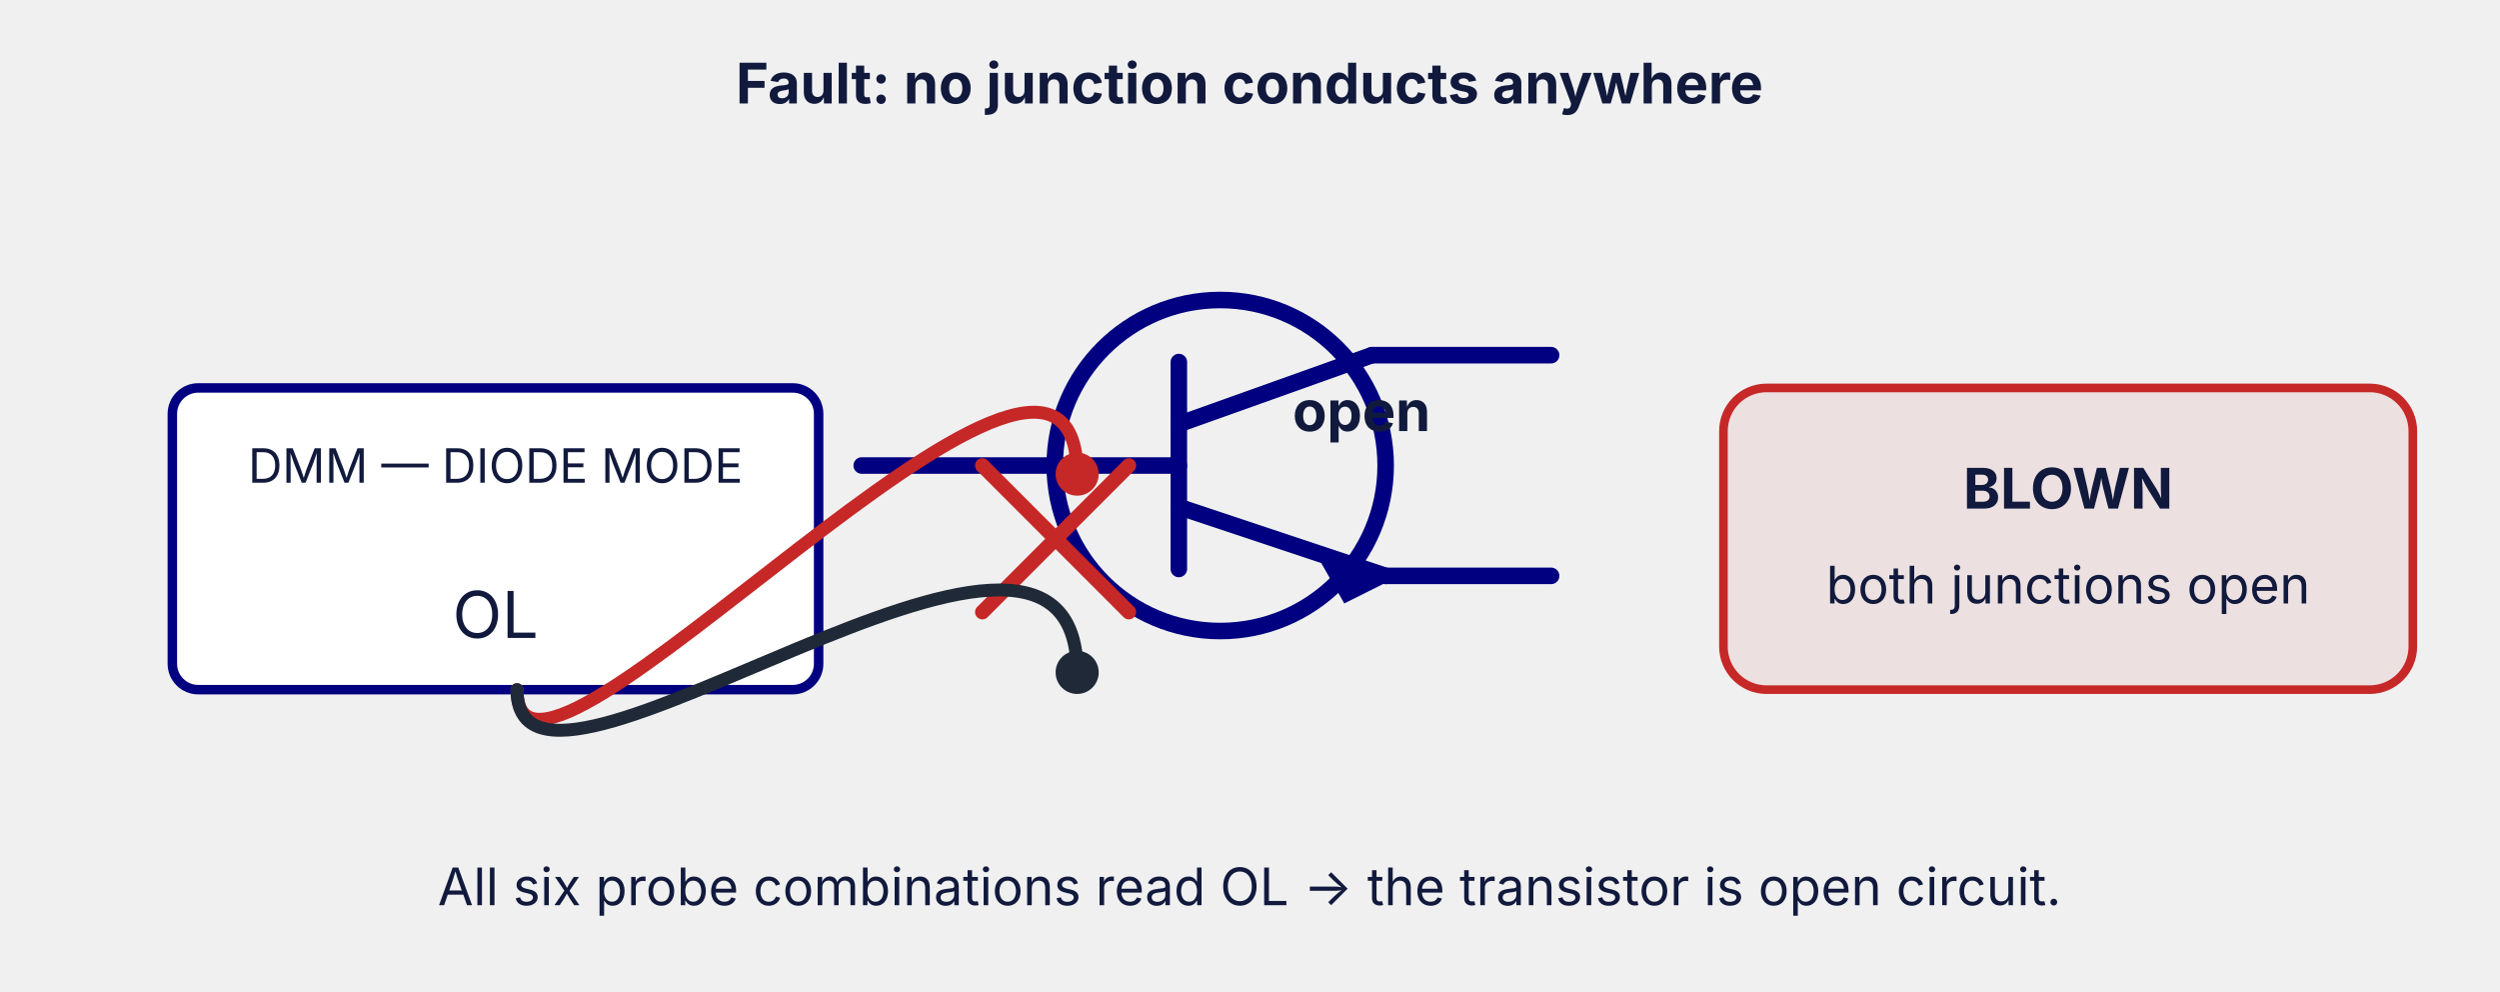
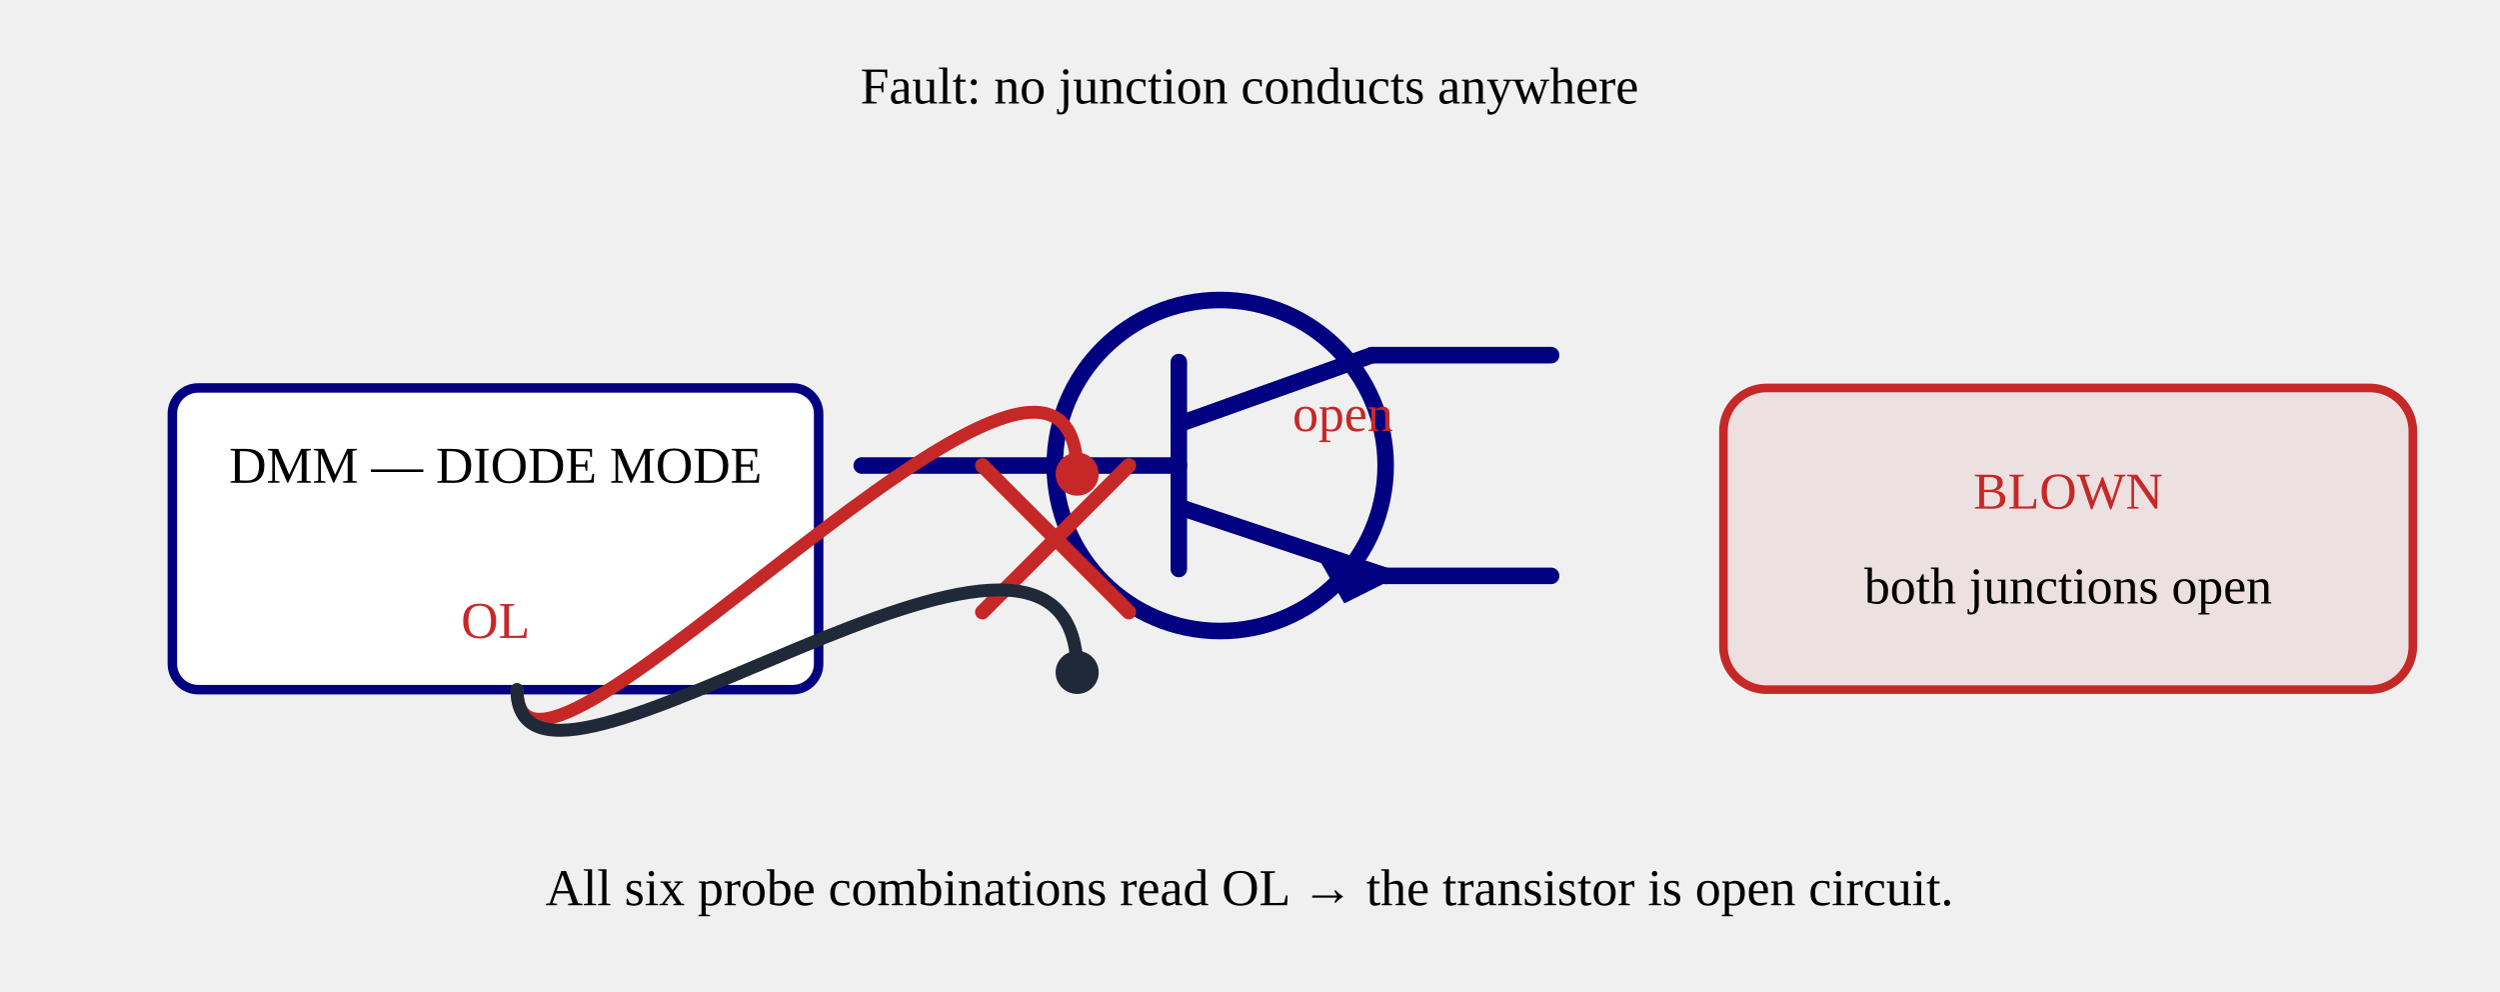
- <svg xmlns="http://www.w3.org/2000/svg" class="diagram-svg" width="580" height="230" viewBox="0 0 580 230" preserveAspectRatio="xMidYMid meet" role="img" aria-label="Faulty BJT: both junctions open, so every probe combination reads OL">
-   <style>
-  text{font-family:Inter,Arial,Helvetica,sans-serif;fill:#111a3d}
-  .gl{stroke:#c3cad9;stroke-width:1}.ax{stroke:#7d89a8;stroke-width:1.3}
-  .ac{fill:none;stroke:#B08A1B;stroke-width:2.2}
-  .t11{font-size:11px}.t12{font-size:12px}.t13{font-size:13px}.t15{font-size:15px}
-  .tb{font-size:13px;font-weight:700}.tg{font-size:13px;font-weight:700;fill:#7a5f0a}
-  .l{fill:none;stroke:#010080;stroke-width:2.4;stroke-linecap:round;stroke-linejoin:round}
-  .w{fill:none;stroke:#010080;stroke-width:2.8;stroke-linejoin:round;stroke-linecap:round}
-  .w2{fill:none;stroke:#a52a2a;stroke-width:2.6;stroke-linejoin:round;stroke-linecap:round}
-  .dm{fill:none;stroke:#010080;stroke-width:1.5;stroke-dasharray:5 4}
-  .dg{fill:none;stroke:#1e7a45;stroke-width:1.5;stroke-dasharray:6 4}
- </style>
+ <svg xmlns="http://www.w3.org/2000/svg" class="diagram-svg" viewBox="0 0 580 230" preserveAspectRatio="xMidYMid meet" role="img">
  <text class="tb" x="290" y="24" text-anchor="middle">Fault: no junction conducts anywhere</text>
  <g transform="translate(200,60) scale(1.6)">
    <g fill="none" stroke="#010080" stroke-width="2.4" stroke-linecap="round" stroke-linejoin="round">
      <circle cx="52" cy="30" r="24" />
      <path d="M0,30 H46" />
      <path d="M46,15 V45" />
      <path d="M46,24 L74,14" />
      <path d="M74,14 H100" />
      <path d="M46,36 L76,46" />
      <path d="M76,46 H100" />
      <polygon points="78,46 66,43 70,50" fill="#010080" stroke="none" />
    </g>
  </g>
  <line x1="228" y1="108" x2="262" y2="142" stroke="#C62828" stroke-width="3.4" stroke-linecap="round" />
  <line x1="262" y1="108" x2="228" y2="142" stroke="#C62828" stroke-width="3.4" stroke-linecap="round" />
  <text class="tb" x="300" y="100" fill="#C62828">open</text>
  <rect x="40" y="90" width="150" height="70" rx="6" fill="#ffffff" stroke="#010080" stroke-width="2.2" />
  <text class="t11" x="115" y="112" text-anchor="middle">DMM — DIODE MODE</text>
  <text class="t15" x="115" y="148" text-anchor="middle" fill="#C62828">OL</text>
  <path d="M120,160 C120,200 250,50 250,110" fill="none" stroke="#C62828" stroke-width="3" stroke-linecap="round" />
  <circle cx="250" cy="110" r="5" fill="#C62828" />
  <text class="tb" x="240" y="115" text-anchor="end" fill="#C62828" />
  <path d="M120,160 C120,200 250,96 250,156" fill="none" stroke="#1f2937" stroke-width="3" stroke-linecap="round" />
  <circle cx="250" cy="156" r="5" fill="#1f2937" />
  <text class="tb" x="260" y="161" text-anchor="start" fill="#1f2937" />
  <rect x="400" y="90" width="160" height="70" rx="10" fill="rgba(198,40,40,0.08)" stroke="#C62828" stroke-width="2" />
  <text class="tb" x="480" y="118" text-anchor="middle" fill="#C62828">BLOWN</text>
  <text class="t12" x="480" y="140" text-anchor="middle">both junctions open</text>
  <text class="t12" x="290" y="210" text-anchor="middle">All six probe combinations read OL → the transistor is open circuit.</text>
</svg>
